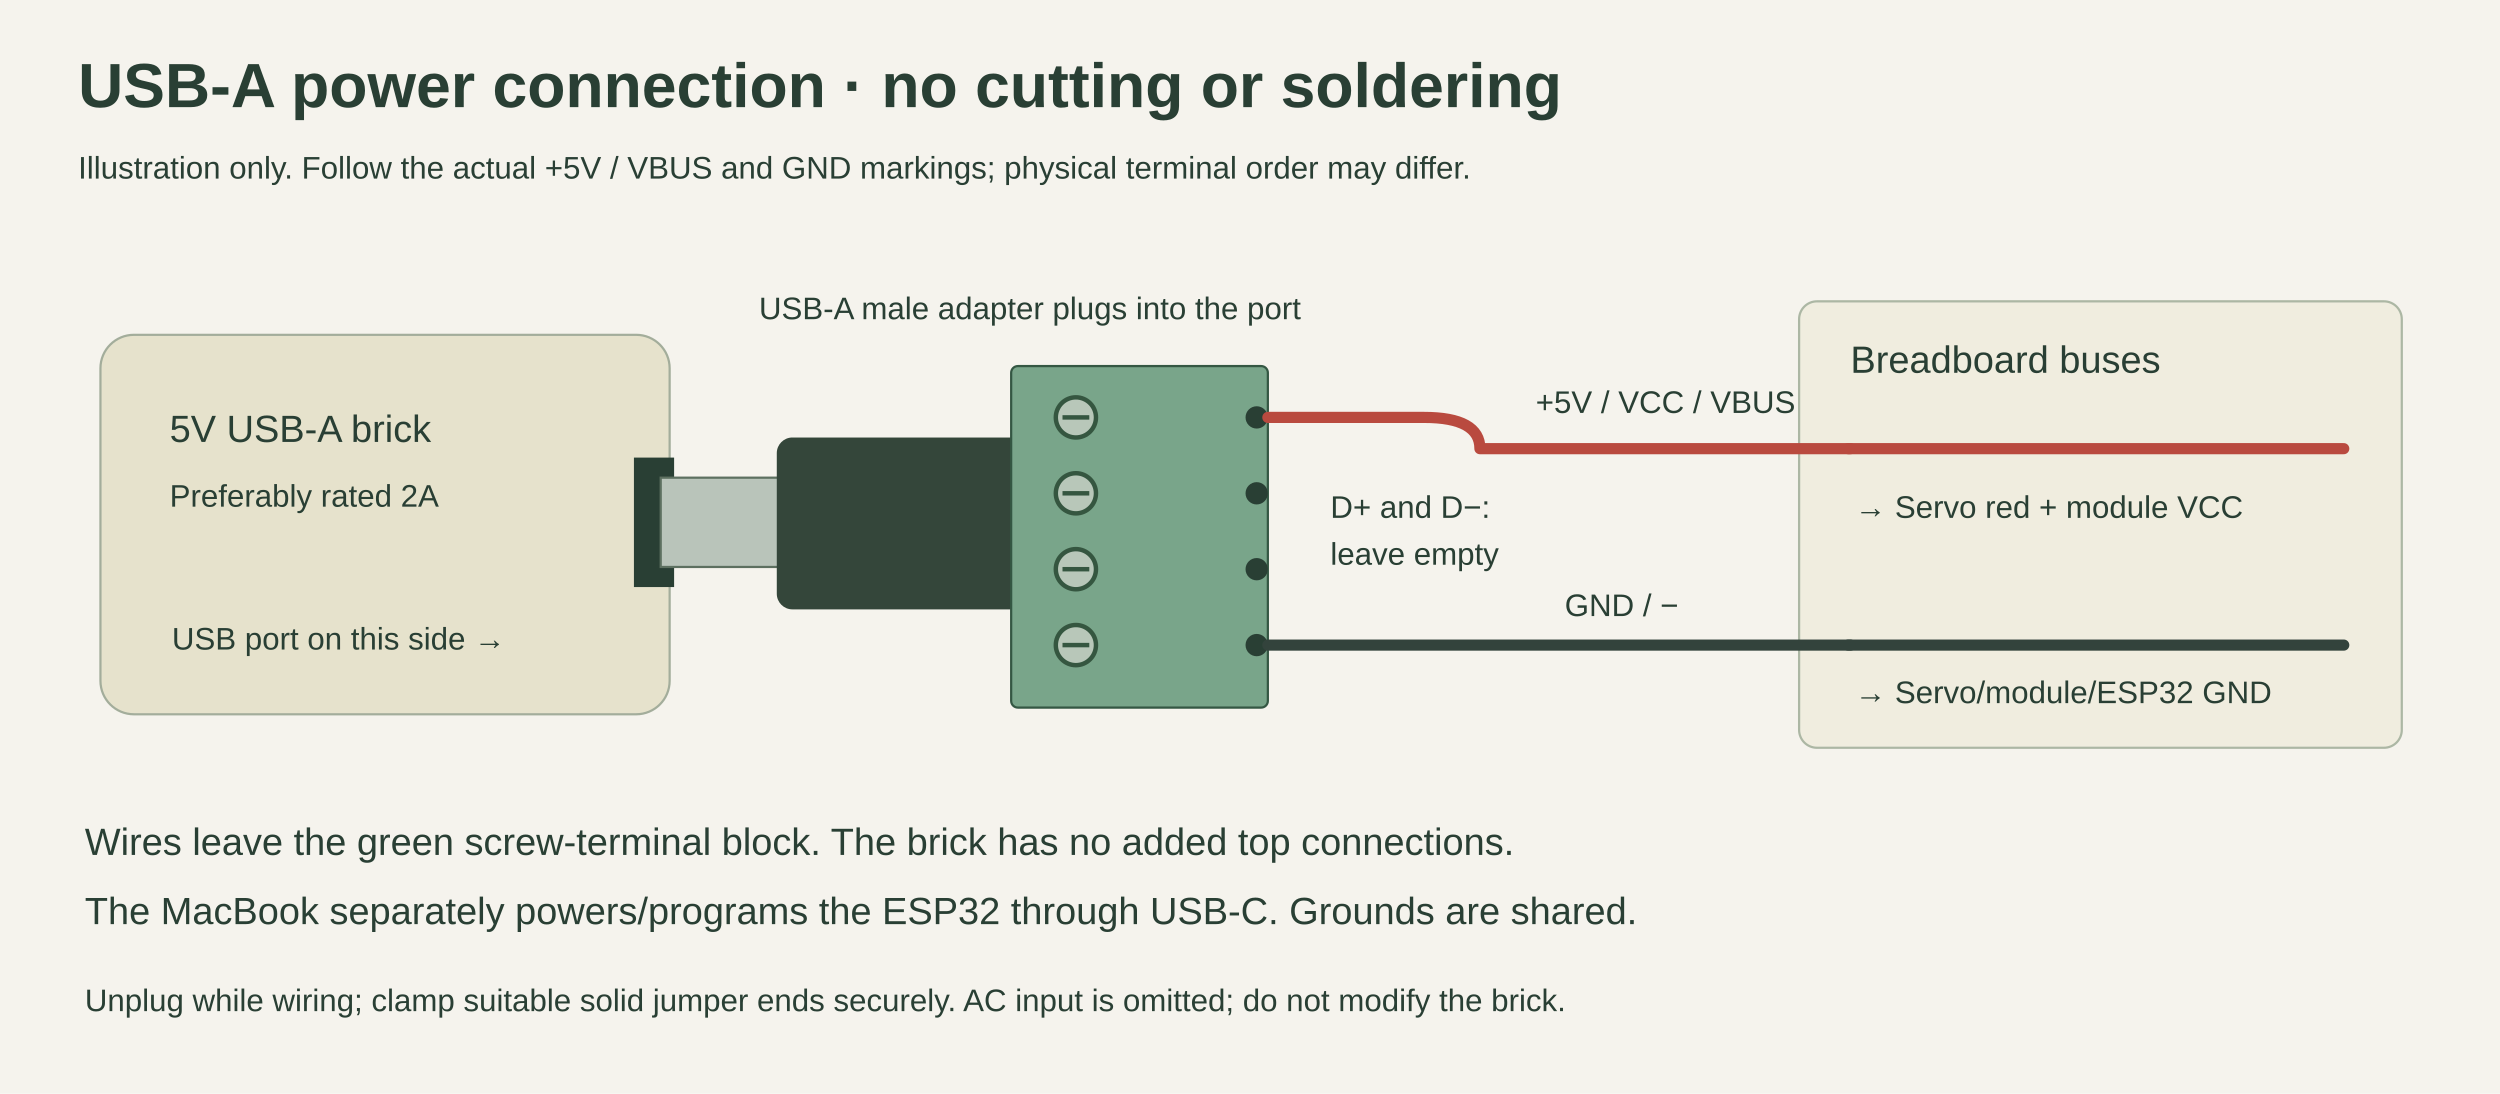
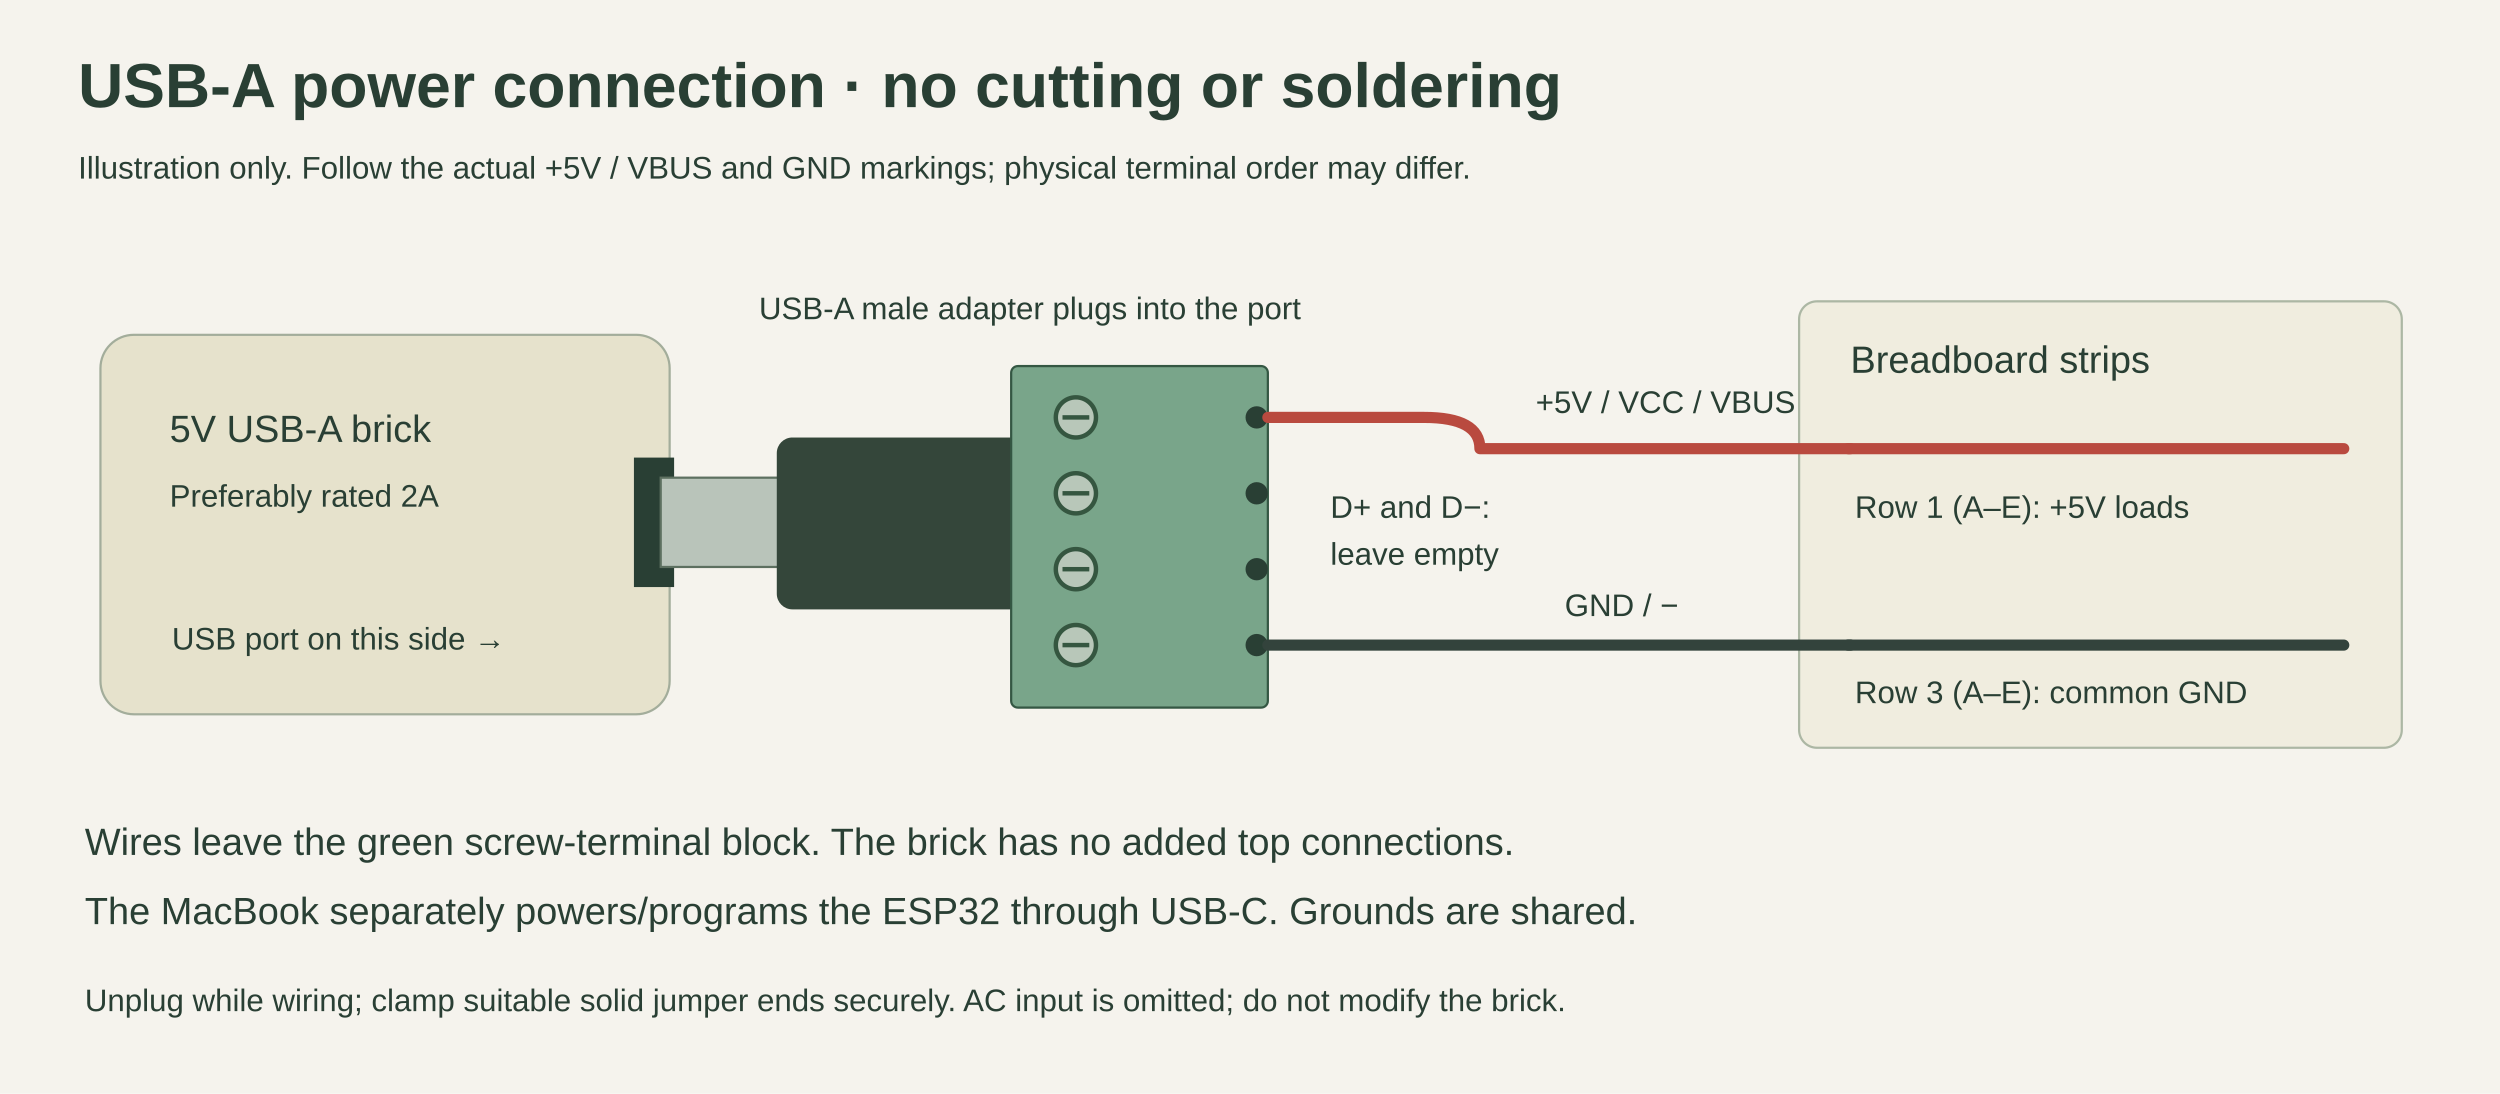
<svg xmlns="http://www.w3.org/2000/svg" width="1120" height="490" viewBox="0 0 1120 490">
  <style>text{font-family:Arial,sans-serif;fill:#293f34;font-size:17px}.title{font-size:28px;font-weight:600}.small{font-size:14px}.wire{fill:none;stroke-width:5;stroke-linecap:round;stroke-linejoin:round}</style>
  <rect width="1120" height="490" fill="#f5f3ed" />
  <text x="35" y="48" class="title">USB-A power connection · no cutting or soldering</text>
  <text x="35" y="80" class="small">Illustration only. Follow the actual +5V / VBUS and GND markings; physical terminal order may differ.</text>
  <rect x="45" y="150" width="255" height="170" rx="15" fill="#e6e2cc" stroke="#a3ad9b" />
  <text x="76" y="198">5V USB-A brick</text>
  <text x="76" y="227" class="small">Preferably rated 2A</text>
  <rect x="284" y="205" width="18" height="58" fill="#293f34" />
  <text x="77" y="291" class="small">USB port on this side →</text>
  <rect x="296" y="214" width="64" height="40" fill="#b9c4ba" stroke="#5d7060" />
  <rect x="348" y="196" width="114" height="77" rx="7" fill="#34463a" />
  <rect x="453" y="164" width="115" height="153" rx="3" fill="#79a58a" stroke="#345743" />
  <g fill="#b8c7b9" stroke="#355640" stroke-width="2">
    <circle cx="482" cy="187" r="9" />
    <circle cx="482" cy="221" r="9" />
    <circle cx="482" cy="255" r="9" />
    <circle cx="482" cy="289" r="9" />
  </g>
  <g stroke="#355640" stroke-width="2">
    <path d="M476 187h12M476 221h12M476 255h12M476 289h12" />
  </g>
  <g fill="#293f34">
    <circle cx="563" cy="187" r="5" />
    <circle cx="563" cy="221" r="5" />
    <circle cx="563" cy="255" r="5" />
    <circle cx="563" cy="289" r="5" />
  </g>
  <text x="340" y="143" class="small">USB-A male adapter plugs into the port</text>
  <rect x="806" y="135" width="270" height="200" rx="8" fill="#f0eddf" stroke="#acb7a4" />
-   <text x="829" y="167">Breadboard buses</text>
+   <text x="829" y="167">Breadboard strips</text>
  <path d="M828 201h222" class="wire" stroke="#b94a3f" />
  <path d="M828 289h222" class="wire" stroke="#33433c" />
  <path d="M568 187h70q25 0 25 14h166" class="wire" stroke="#b94a3f" />
  <path d="M568 289h261" class="wire" stroke="#33433c" />
  <text x="688" y="185" class="small">+5V / VCC / VBUS</text>
  <text x="701" y="276" class="small">GND / −</text>
  <text x="596" y="232" class="small">D+ and D−:</text>
  <text x="596" y="253" class="small">leave empty</text>
-   <text x="831" y="232" class="small">→ Servo red + module VCC</text>
-   <text x="831" y="315" class="small">→ Servo/module/ESP32 GND</text>
+   <text x="831" y="232" class="small">Row 1 (A–E): +5V loads</text>
+   <text x="831" y="315" class="small">Row 3 (A–E): common GND</text>
  <text x="38" y="383">Wires leave the green screw-terminal block. The brick has no added top connections.</text>
  <text x="38" y="414">The MacBook separately powers/programs the ESP32 through USB-C. Grounds are shared.</text>
  <text x="38" y="453" class="small">Unplug while wiring; clamp suitable solid jumper ends securely. AC input is omitted; do not modify the brick.</text>
</svg>
